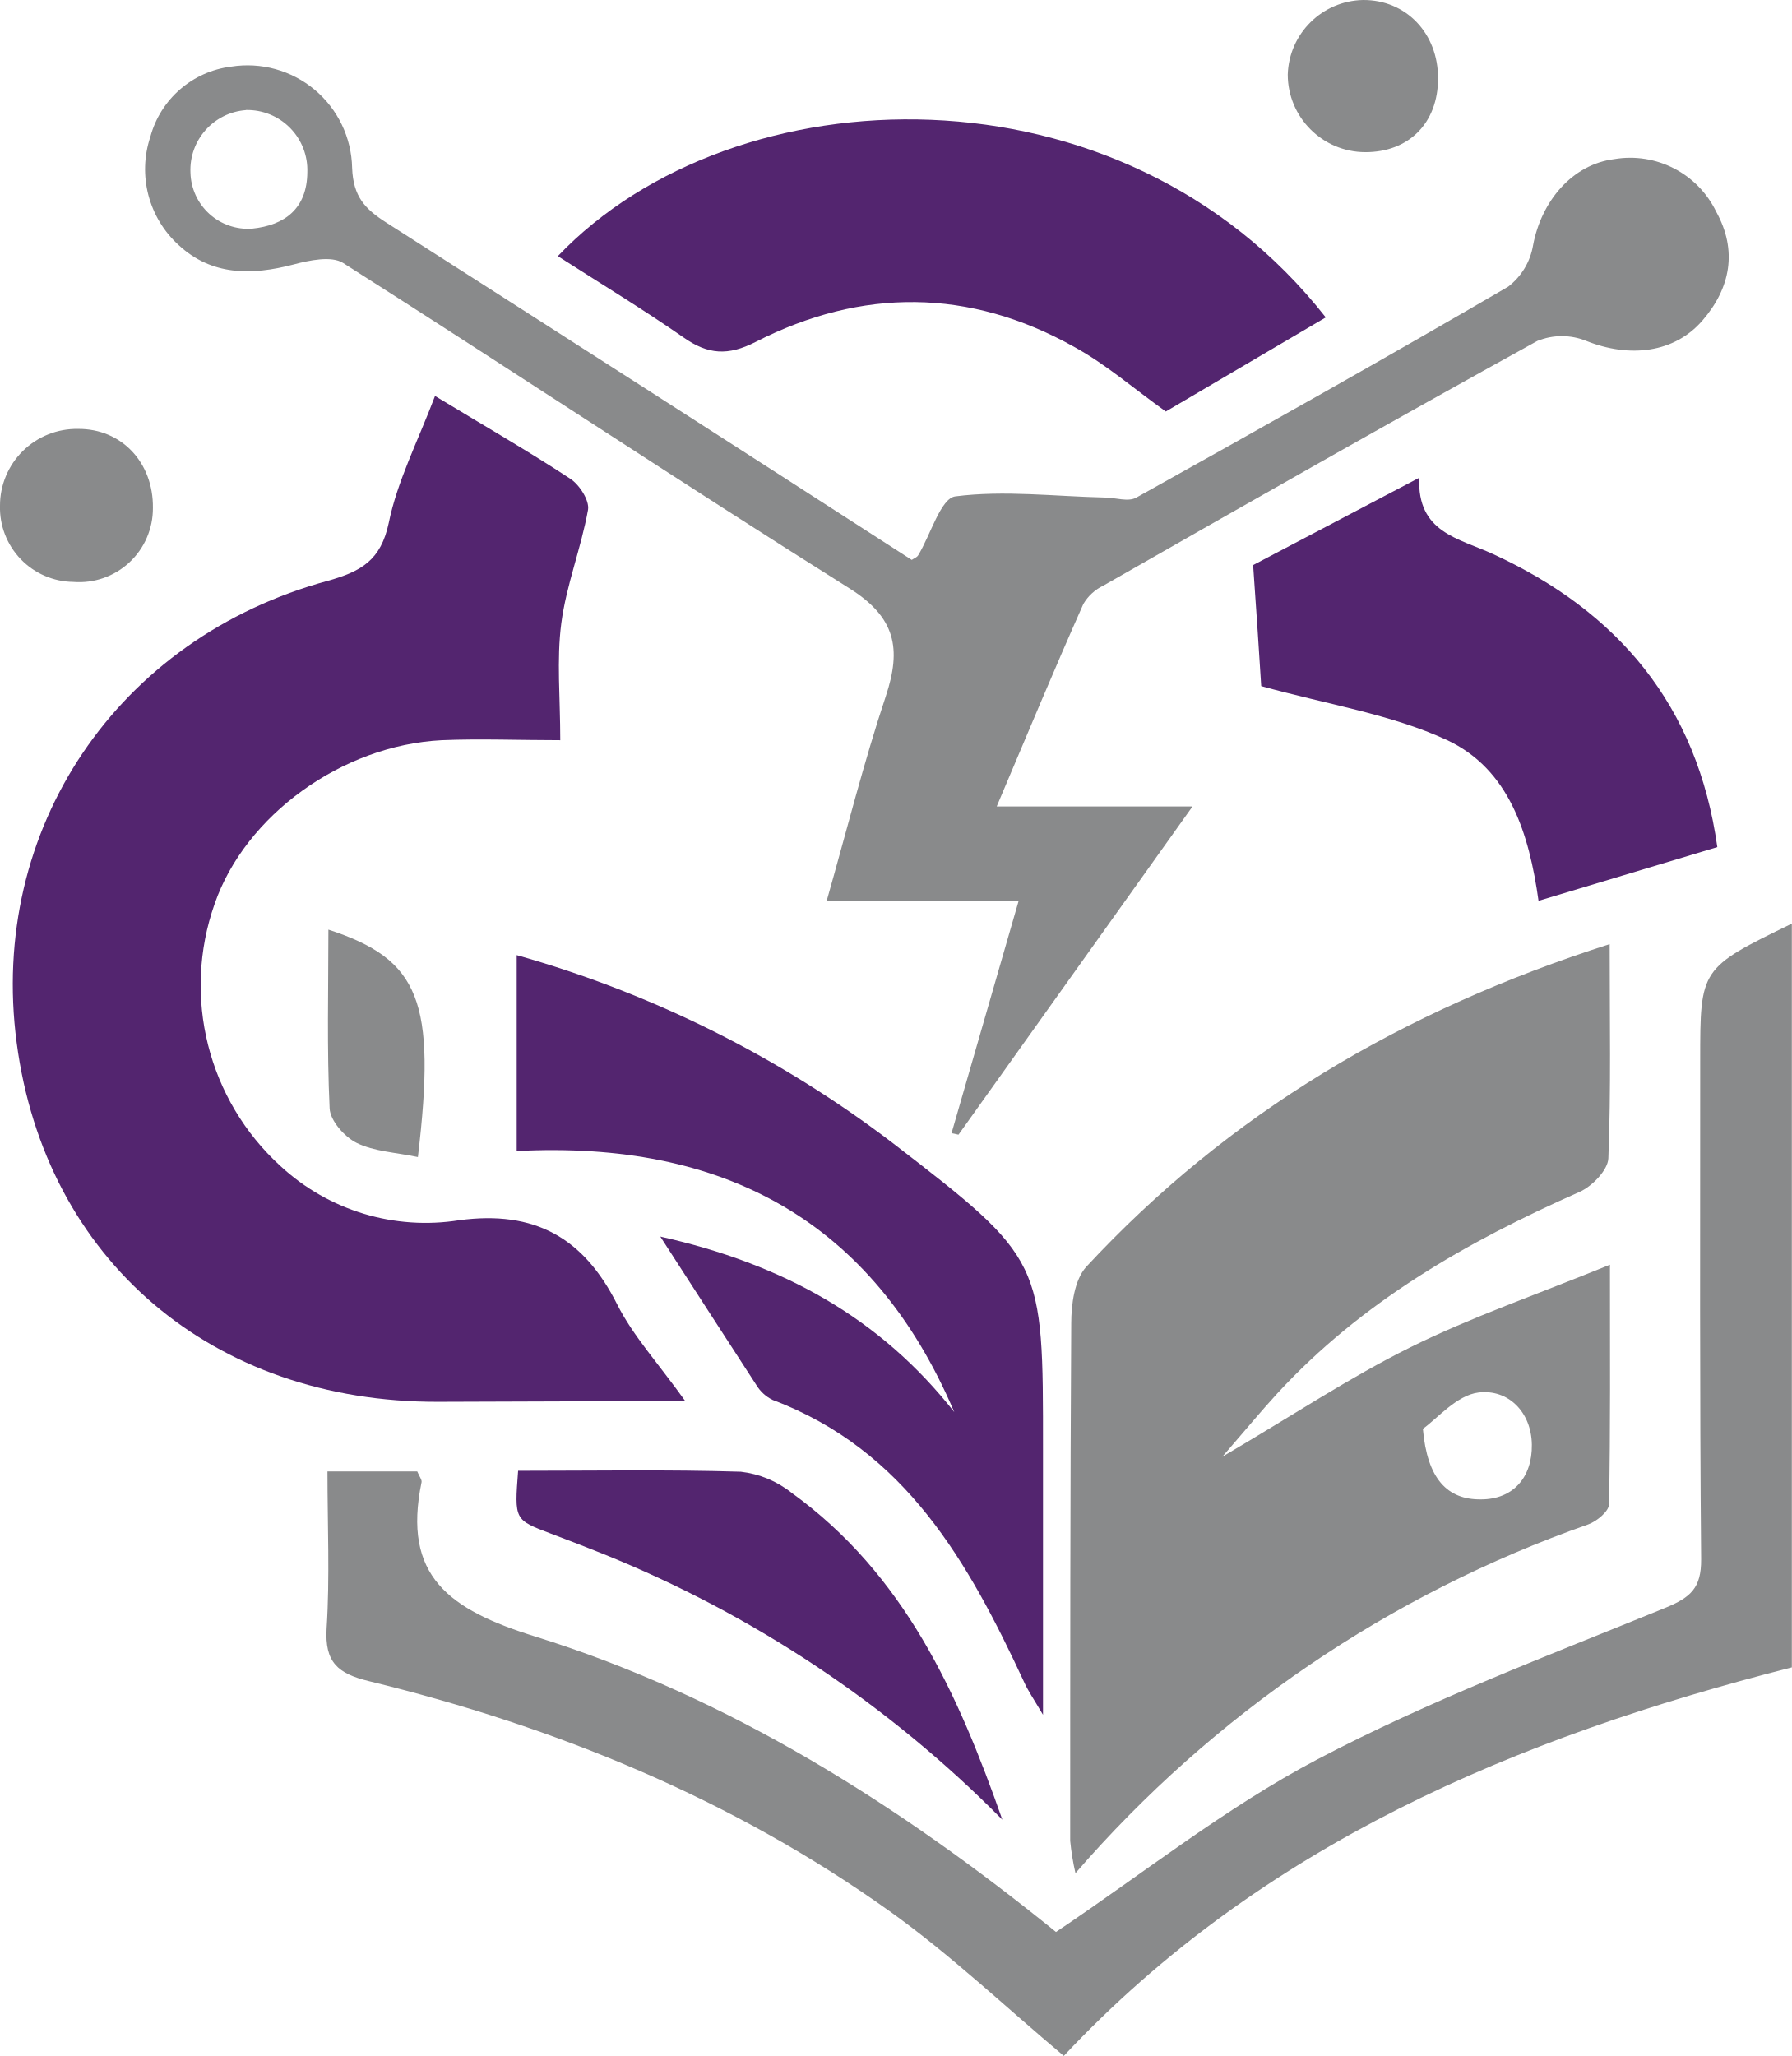
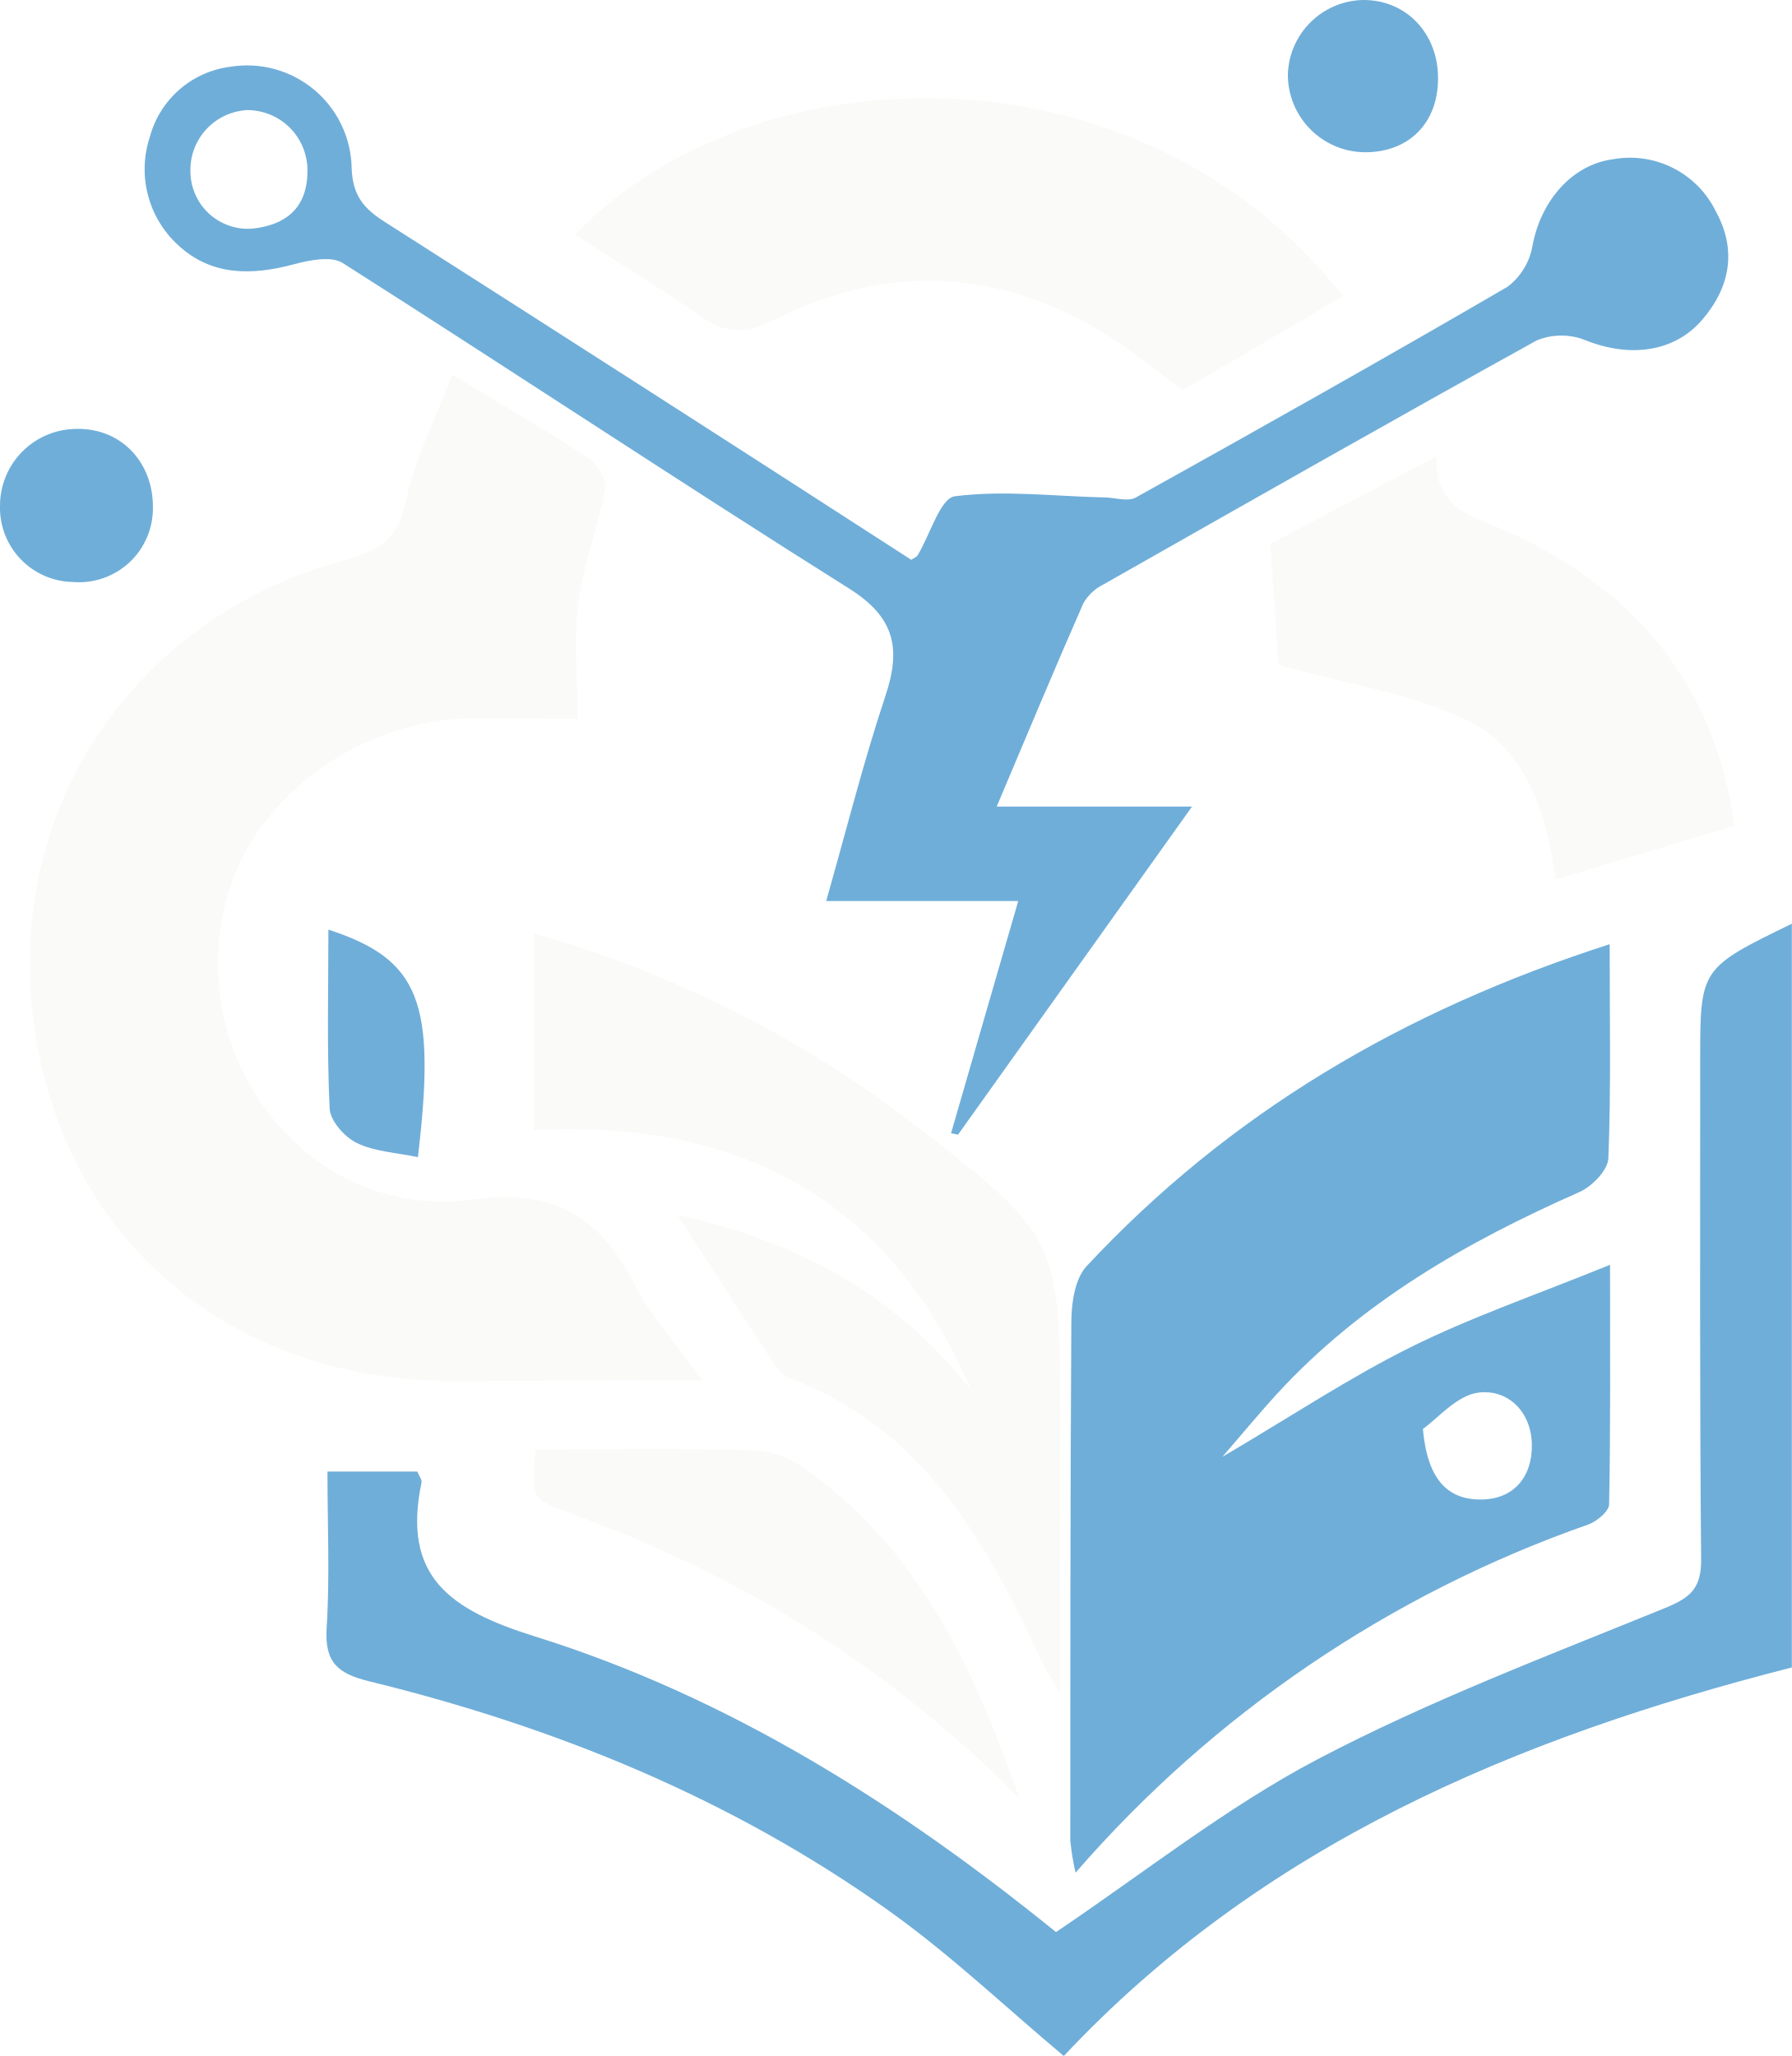
<svg xmlns="http://www.w3.org/2000/svg" id="Layer_1" data-name="Layer 1" viewBox="0 0 190.41 218.49">
  <defs>
-     <style>.cls-1{fill:#898a8b;}.cls-2{fill:#53256f;}</style>
+     <style>.cls-1{fill:#6faed9;}.cls-2{fill:#fafaf8;}</style>
  </defs>
-   <path class="cls-1" d="M192.33,319.83c0,8.16.15,15.47-.14,22.76-.05,1.26-1.74,3-3.08,3.58-12,5.31-23.16,11.69-32.13,21.44-1.68,1.83-3.26,3.75-5.82,6.7,7.48-4.39,13.55-8.44,20-11.64s13.38-5.58,21.2-8.77c0,9.32.06,17.39-.1,25.45,0,.75-1.31,1.83-2.22,2.15a128.28,128.28,0,0,0-54.48,37.06,26.45,26.45,0,0,1-.56-3.43c0-18.32,0-36.64.11-55,0-2,.34-4.61,1.59-6C151.83,337.82,170.34,326.86,192.33,319.83Zm-19.85,51.51c.46,5.31,2.59,7.54,6.17,7.5,3.42,0,5.46-2.34,5.41-5.82s-2.53-5.92-5.66-5.54C176.08,367.76,174,370.26,172.48,371.34Z" transform="translate(-21.27 -219.5)" />
-   <path class="cls-2" d="M67.5,261.58c5.32,3.22,9.92,5.87,14.35,8.78,1,.64,2.08,2.33,1.91,3.32-.73,4.06-2.31,8-2.84,12.05-.51,3.89-.11,7.89-.11,12.43-4.38,0-8.5-.17-12.6,0-10.62.54-20.88,8-24.13,17.39a26,26,0,0,0,7,27.87,22.7,22.7,0,0,0,19,5.75c8-1.07,13.21,1.85,16.78,8.95,1.69,3.35,4.34,6.23,7.24,10.28h-5.8l-20.47.07c-24,.06-41.76-15.1-44.79-38.17-3-22.67,10.66-43,33.11-49.09,3.54-1,5.59-2.19,6.43-6.13C63.48,270.65,65.65,266.45,67.5,261.58Z" transform="translate(-21.27 -219.5)" />
-   <path class="cls-1" d="M211.69,396.69c-29.35,7.48-56.33,18.86-77.37,41.29-6.1-5.11-12-10.73-18.54-15.4C99.07,410.66,80.34,403,60.46,398.15c-3.29-.8-4.7-2-4.48-5.62.35-5.43.09-10.91.09-16.66h9.54c.23.55.51.88.46,1.14C64,387,69,390.56,78.14,393.41c20.66,6.44,38.8,18,55.35,31.4,9.29-6.23,18.06-13.24,27.81-18.36,11.85-6.23,24.48-11,36.9-16.07,2.75-1.12,3.87-2.12,3.85-5.18-.16-17.65-.1-35.31-.1-53,0-9.8,0-9.8,9.74-14.55Z" transform="translate(-21.27 -219.5)" />
-   <path class="cls-1" d="M127.19,305.2H148l-24.87,34.88-.74-.16c2.34-8.12,4.69-16.23,7.13-24.68h-20.4c2.14-7.51,3.94-14.72,6.28-21.74,1.69-5.08,1.06-8.4-3.9-11.5-18-11.31-35.78-23.12-53.76-34.55-1.24-.79-3.6-.29-5.29.16-4.45,1.17-8.69,1.19-12.2-2.07a10.89,10.89,0,0,1-3-11.51,10.19,10.19,0,0,1,8.58-7.45,11.12,11.12,0,0,1,12.86,10.76c.11,3.06,1.38,4.37,3.61,5.8Q90.26,261,118.16,279c.21-.15.55-.26.69-.5,1.32-2.17,2.39-6.05,3.94-6.25,5.19-.67,10.55,0,15.84.12,1.15,0,2.55.51,3.41,0,13.23-7.37,26.43-14.79,39.51-22.41a7,7,0,0,0,2.64-4.4c.88-4.68,4.16-8.59,8.62-9.15A10.15,10.15,0,0,1,203.65,242c2.28,4.12,1.53,8.1-1.46,11.56s-7.74,4-12.34,2.17a6.91,6.91,0,0,0-5.21,0c-15.44,8.52-30.77,17.24-46.11,26a4.94,4.94,0,0,0-2.13,1.95C133.35,290.53,130.43,297.55,127.19,305.2Zm-79.78-74a6.38,6.38,0,0,0-5.9,6.66,6.12,6.12,0,0,0,6.54,5.94c3.51-.36,5.85-2.15,5.88-6A6.39,6.39,0,0,0,47.41,231.19Z" transform="translate(-21.27 -219.5)" />
-   <path class="cls-2" d="M76.18,321a119.41,119.41,0,0,1,40,20c16,12.34,15.94,12.42,15.93,32.55,0,9,0,18,0,28.18-1.07-1.81-1.62-2.6-2-3.46-5.9-12.69-12.58-24.67-26.73-30a4.16,4.16,0,0,1-1.73-1.58c-3.26-5-6.47-10-10.21-15.78,13.06,2.92,23.39,8.67,31.24,18.65C114,349.19,98.1,340.68,76.18,341.82Z" transform="translate(-21.27 -219.5)" />
-   <path class="cls-2" d="M162.16,253.23l-17,10c-3.31-2.36-6.33-5-9.74-6.87-11.13-6.23-22.56-6.29-33.86-.52-2.92,1.49-5.05,1.35-7.65-.48-4.31-3-8.85-5.75-13.36-8.64C99.24,227.09,140.46,225.55,162.16,253.23Z" transform="translate(-21.27 -219.5)" />
-   <path class="cls-2" d="M154.44,279.55l17.65-9.28c-.22,5.83,4.14,6.4,7.87,8.12,13.21,6.09,21.69,16,23.81,31.13l-19,5.71c-1-7.14-3.11-14-9.76-17.1-5.95-2.74-12.7-3.77-19.71-5.72C155.1,289.11,154.79,284.54,154.44,279.55Z" transform="translate(-21.27 -219.5)" />
-   <path class="cls-2" d="M76.33,375.8c8.11,0,15.9-.14,23.67.1a10.61,10.61,0,0,1,5.38,2.23c12,8.66,17.7,21.35,22.41,34.75a125.66,125.66,0,0,0-42.41-28.24c-1.84-.74-3.7-1.46-5.56-2.16C75.93,381,75.93,381.05,76.33,375.8Z" transform="translate(-21.27 -219.5)" />
-   <path class="cls-1" d="M37.52,273.48a7.84,7.84,0,0,1-8.46,7.86,7.89,7.89,0,0,1-7.79-8.09,8.15,8.15,0,0,1,8.31-8.17C34.18,265.05,37.58,268.65,37.52,273.48Z" transform="translate(-21.27 -219.5)" />
-   <path class="cls-1" d="M65.68,342.46c-2.38-.5-4.64-.59-6.5-1.5-1.3-.64-2.82-2.37-2.88-3.67-.3-6.3-.13-12.61-.13-19C65.88,321.46,67.65,325.87,65.68,342.46Z" transform="translate(-21.27 -219.5)" />
-   <path class="cls-1" d="M174.09,227.84c0,4.72-3.09,7.84-7.74,7.83a8.26,8.26,0,0,1-8.23-8.24,8.17,8.17,0,0,1,8-7.93C170.69,219.47,174.11,223.05,174.09,227.84Z" transform="translate(-21.27 -219.5)" />
+   <path class="cls-1" d="M-594.54,310.93c0,8.15.15,15.46-.14,22.75-.05,1.27-1.74,3-3.08,3.59-12,5.3-23.16,11.68-32.13,21.44-1.68,1.83-3.26,3.75-5.81,6.7,7.47-4.4,13.54-8.44,20-11.65s13.38-5.58,21.2-8.76c0,9.31.06,17.38-.1,25.45,0,.75-1.31,1.82-2.22,2.15a128.26,128.26,0,0,0-54.48,37,26.37,26.37,0,0,1-.56-3.42c0-18.32,0-36.64.11-55,0-2,.34-4.61,1.59-6C-635,328.92-616.53,318-594.54,310.93Zm-19.85,51.51c.47,5.31,2.59,7.53,6.17,7.5,3.42,0,5.46-2.34,5.41-5.83s-2.53-5.91-5.66-5.53C-610.79,358.86-612.83,361.36-614.39,362.44Z" transform="translate(765.6 -210.59)" />
+   <path class="cls-1" d="M-575.18,387.79c-29.35,7.48-56.33,18.86-77.37,41.29-6.1-5.11-12-10.73-18.54-15.4-16.71-11.93-35.44-19.57-55.32-24.43-3.29-.81-4.7-2-4.48-5.62.35-5.44.09-10.91.09-16.66h9.54c.23.54.51.87.46,1.14-2.09,10,2.94,13.54,12.07,16.39,20.66,6.45,38.8,18,55.35,31.41,9.29-6.24,18.06-13.24,27.81-18.37,11.85-6.22,24.48-11,36.9-16.06,2.75-1.12,3.87-2.12,3.85-5.18-.16-17.66-.1-35.31-.1-53,0-9.8,0-9.8,9.74-14.55Z" transform="translate(765.6 -210.59)" />
+   <path class="cls-1" d="M-659.68,296.3h20.76l-24.87,34.87-.74-.15c2.34-8.12,4.69-16.23,7.14-24.68H-677.8c2.14-7.52,3.94-14.72,6.28-21.75,1.69-5.07,1.06-8.39-3.9-11.49-18-11.32-35.78-23.13-53.76-34.56-1.24-.79-3.6-.29-5.29.16-4.44,1.18-8.69,1.2-12.2-2.06a10.93,10.93,0,0,1-3-11.52,10.18,10.18,0,0,1,8.58-7.44,11.11,11.11,0,0,1,12.86,10.76c.11,3.06,1.38,4.37,3.61,5.79q28,17.85,55.86,35.85c.21-.15.55-.27.69-.5,1.32-2.18,2.39-6.05,3.94-6.25,5.19-.67,10.55,0,15.84.12,1.15,0,2.55.5,3.41,0,13.23-7.36,26.43-14.78,39.51-22.4a7,7,0,0,0,2.64-4.4c.88-4.68,4.16-8.59,8.62-9.15a10.15,10.15,0,0,1,10.84,5.53c2.28,4.13,1.53,8.11-1.46,11.57s-7.74,4-12.34,2.16a6.91,6.91,0,0,0-5.21,0C-617.67,255.27-633,264-648.34,272.7a5,5,0,0,0-2.13,2C-653.52,281.63-656.44,288.65-659.68,296.3Zm-79.78-74a6.37,6.37,0,0,0-5.9,6.65,6.11,6.11,0,0,0,6.54,5.94c3.51-.35,5.85-2.14,5.89-6A6.4,6.4,0,0,0-739.46,222.29Z" transform="translate(765.6 -210.59)" />
+   <path class="cls-1" d="M-749.35,264.57a7.85,7.85,0,0,1-8.46,7.87,7.89,7.89,0,0,1-7.79-8.09,8.16,8.16,0,0,1,8.31-8.18C-752.69,256.15-749.29,259.75-749.35,264.57Z" transform="translate(765.6 -210.59)" />
+   <path class="cls-1" d="M-721.19,333.56c-2.38-.5-4.64-.59-6.5-1.51-1.3-.63-2.82-2.36-2.88-3.67-.3-6.29-.13-12.61-.13-19C-721,312.56-719.22,317-721.19,333.56Z" transform="translate(765.6 -210.59)" />
+   <path class="cls-1" d="M-612.78,218.93c0,4.73-3.09,7.84-7.74,7.84a8.25,8.25,0,0,1-8.22-8.25,8.16,8.16,0,0,1,8-7.93C-616.17,210.56-612.76,214.14-612.78,218.93Z" transform="translate(765.6 -210.59)" />
+   <path class="cls-2" d="M-717.55,250.4c5.33,3.23,9.93,5.88,14.36,8.78,1,.65,2.08,2.34,1.9,3.33-.72,4.06-2.3,8-2.83,12.05-.51,3.88-.11,7.89-.11,12.43-4.38,0-8.5-.18-12.6,0-10.62.53-20.88,8-24.14,17.39a26,26,0,0,0,7,27.86A22.68,22.68,0,0,0-715,338c8-1.07,13.21,1.85,16.79,9,1.69,3.35,4.34,6.23,7.24,10.28h-5.8l-20.47.07c-24,.06-41.76-15.11-44.79-38.17-3-22.67,10.66-43,33.11-49.1,3.54-.95,5.58-2.18,6.43-6.13C-721.56,259.47-719.4,255.27-717.55,250.4Z" transform="translate(765.6 -210.59)" />
+   <path class="cls-2" d="M-708.86,309.78a119.41,119.41,0,0,1,40,20c16,12.33,15.94,12.42,15.92,32.55v28.18c-1.06-1.81-1.61-2.6-2-3.46-5.9-12.69-12.58-24.68-26.73-30a4.06,4.06,0,0,1-1.73-1.59c-3.26-5-6.47-10-10.21-15.77,13.06,2.91,23.39,8.67,31.23,18.65-8.69-20.29-24.58-28.79-46.5-27.65Z" transform="translate(765.6 -210.59)" />
+   <path class="cls-2" d="M-622.89,242.06l-17,10c-3.31-2.36-6.33-5-9.74-6.87-11.13-6.23-22.56-6.3-33.86-.53-2.93,1.5-5.05,1.36-7.65-.47-4.32-3-8.85-5.75-13.36-8.64C-685.81,215.92-644.58,214.38-622.89,242.06Z" transform="translate(765.6 -210.59)" />
+   <path class="cls-2" d="M-630.6,268.38l17.65-9.28c-.22,5.83,4.14,6.39,7.87,8.12,13.21,6.09,21.69,16,23.81,31.13l-19,5.7c-1-7.14-3.12-14-9.76-17.09-6-2.74-12.7-3.77-19.71-5.72C-629.94,277.94-630.25,273.36-630.6,268.38Z" transform="translate(765.6 -210.59)" />
+   <path class="cls-2" d="M-708.72,364.62c8.12,0,15.9-.14,23.68.11a10.57,10.57,0,0,1,5.37,2.23c12,8.66,17.71,21.34,22.41,34.75a125.38,125.38,0,0,0-42.4-28.24q-2.77-1.12-5.56-2.16C-709.11,369.86-709.11,369.87-708.72,364.62Z" transform="translate(765.6 -210.59)" />
</svg>
